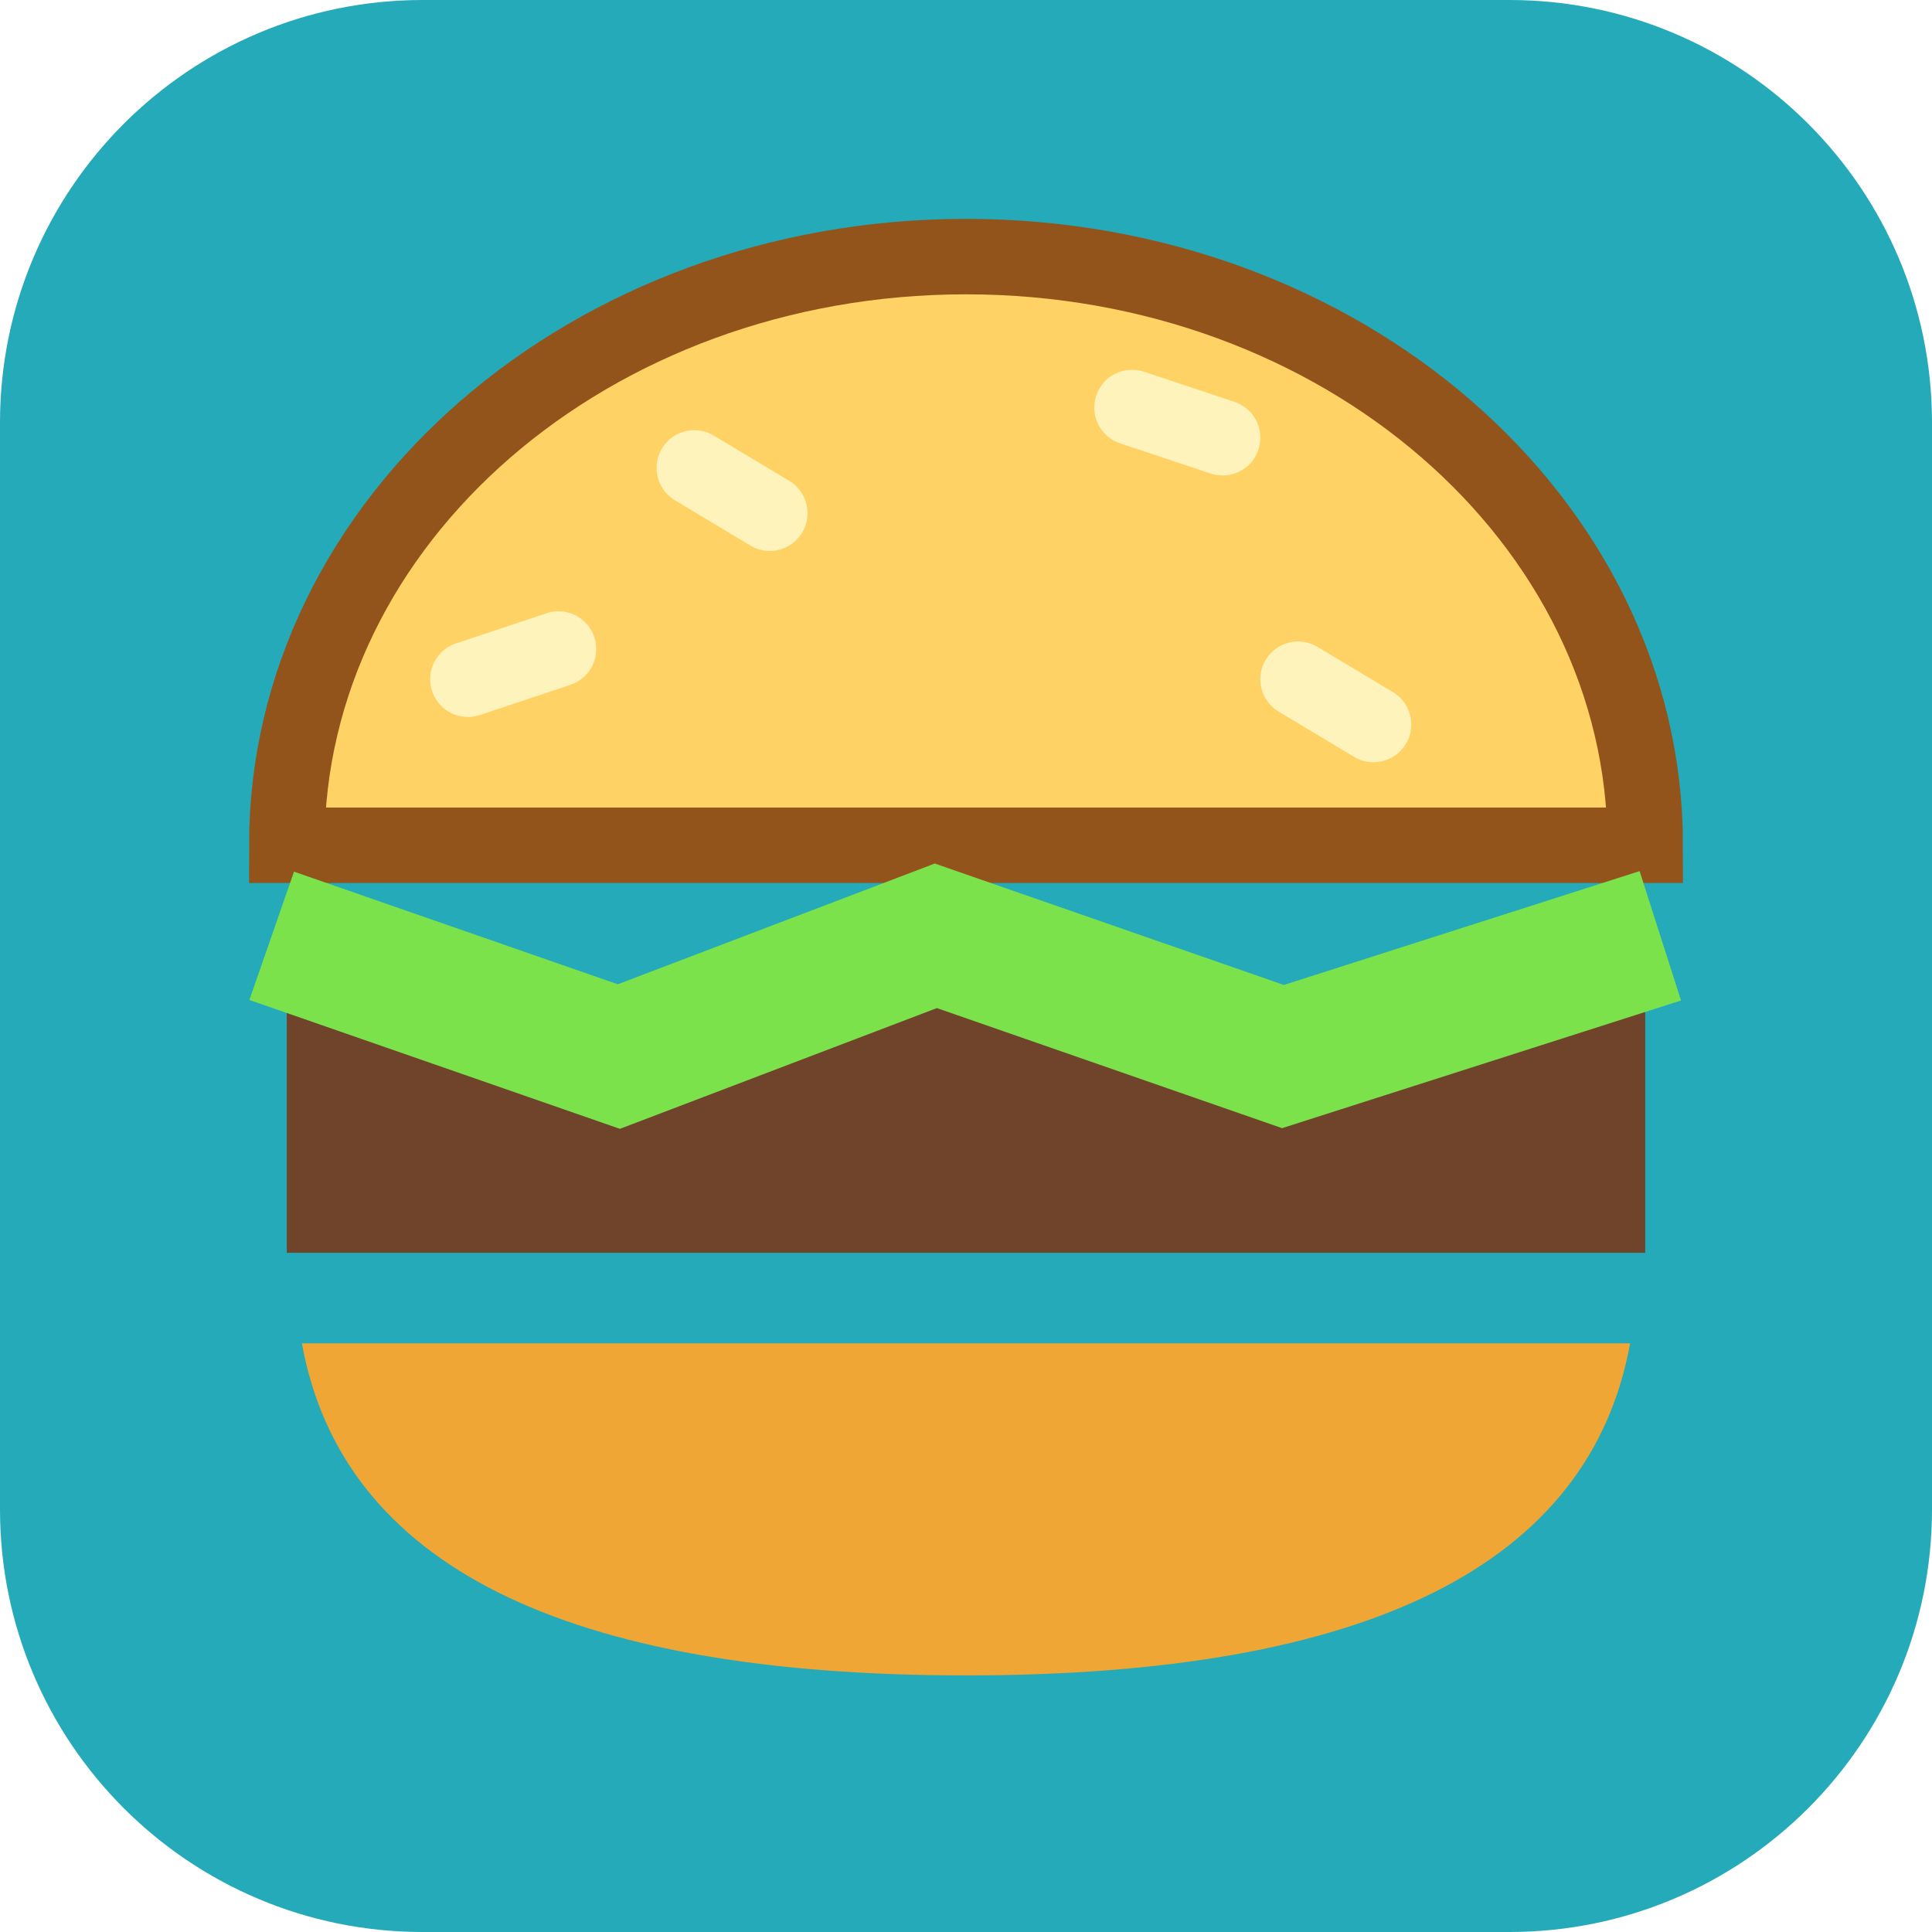
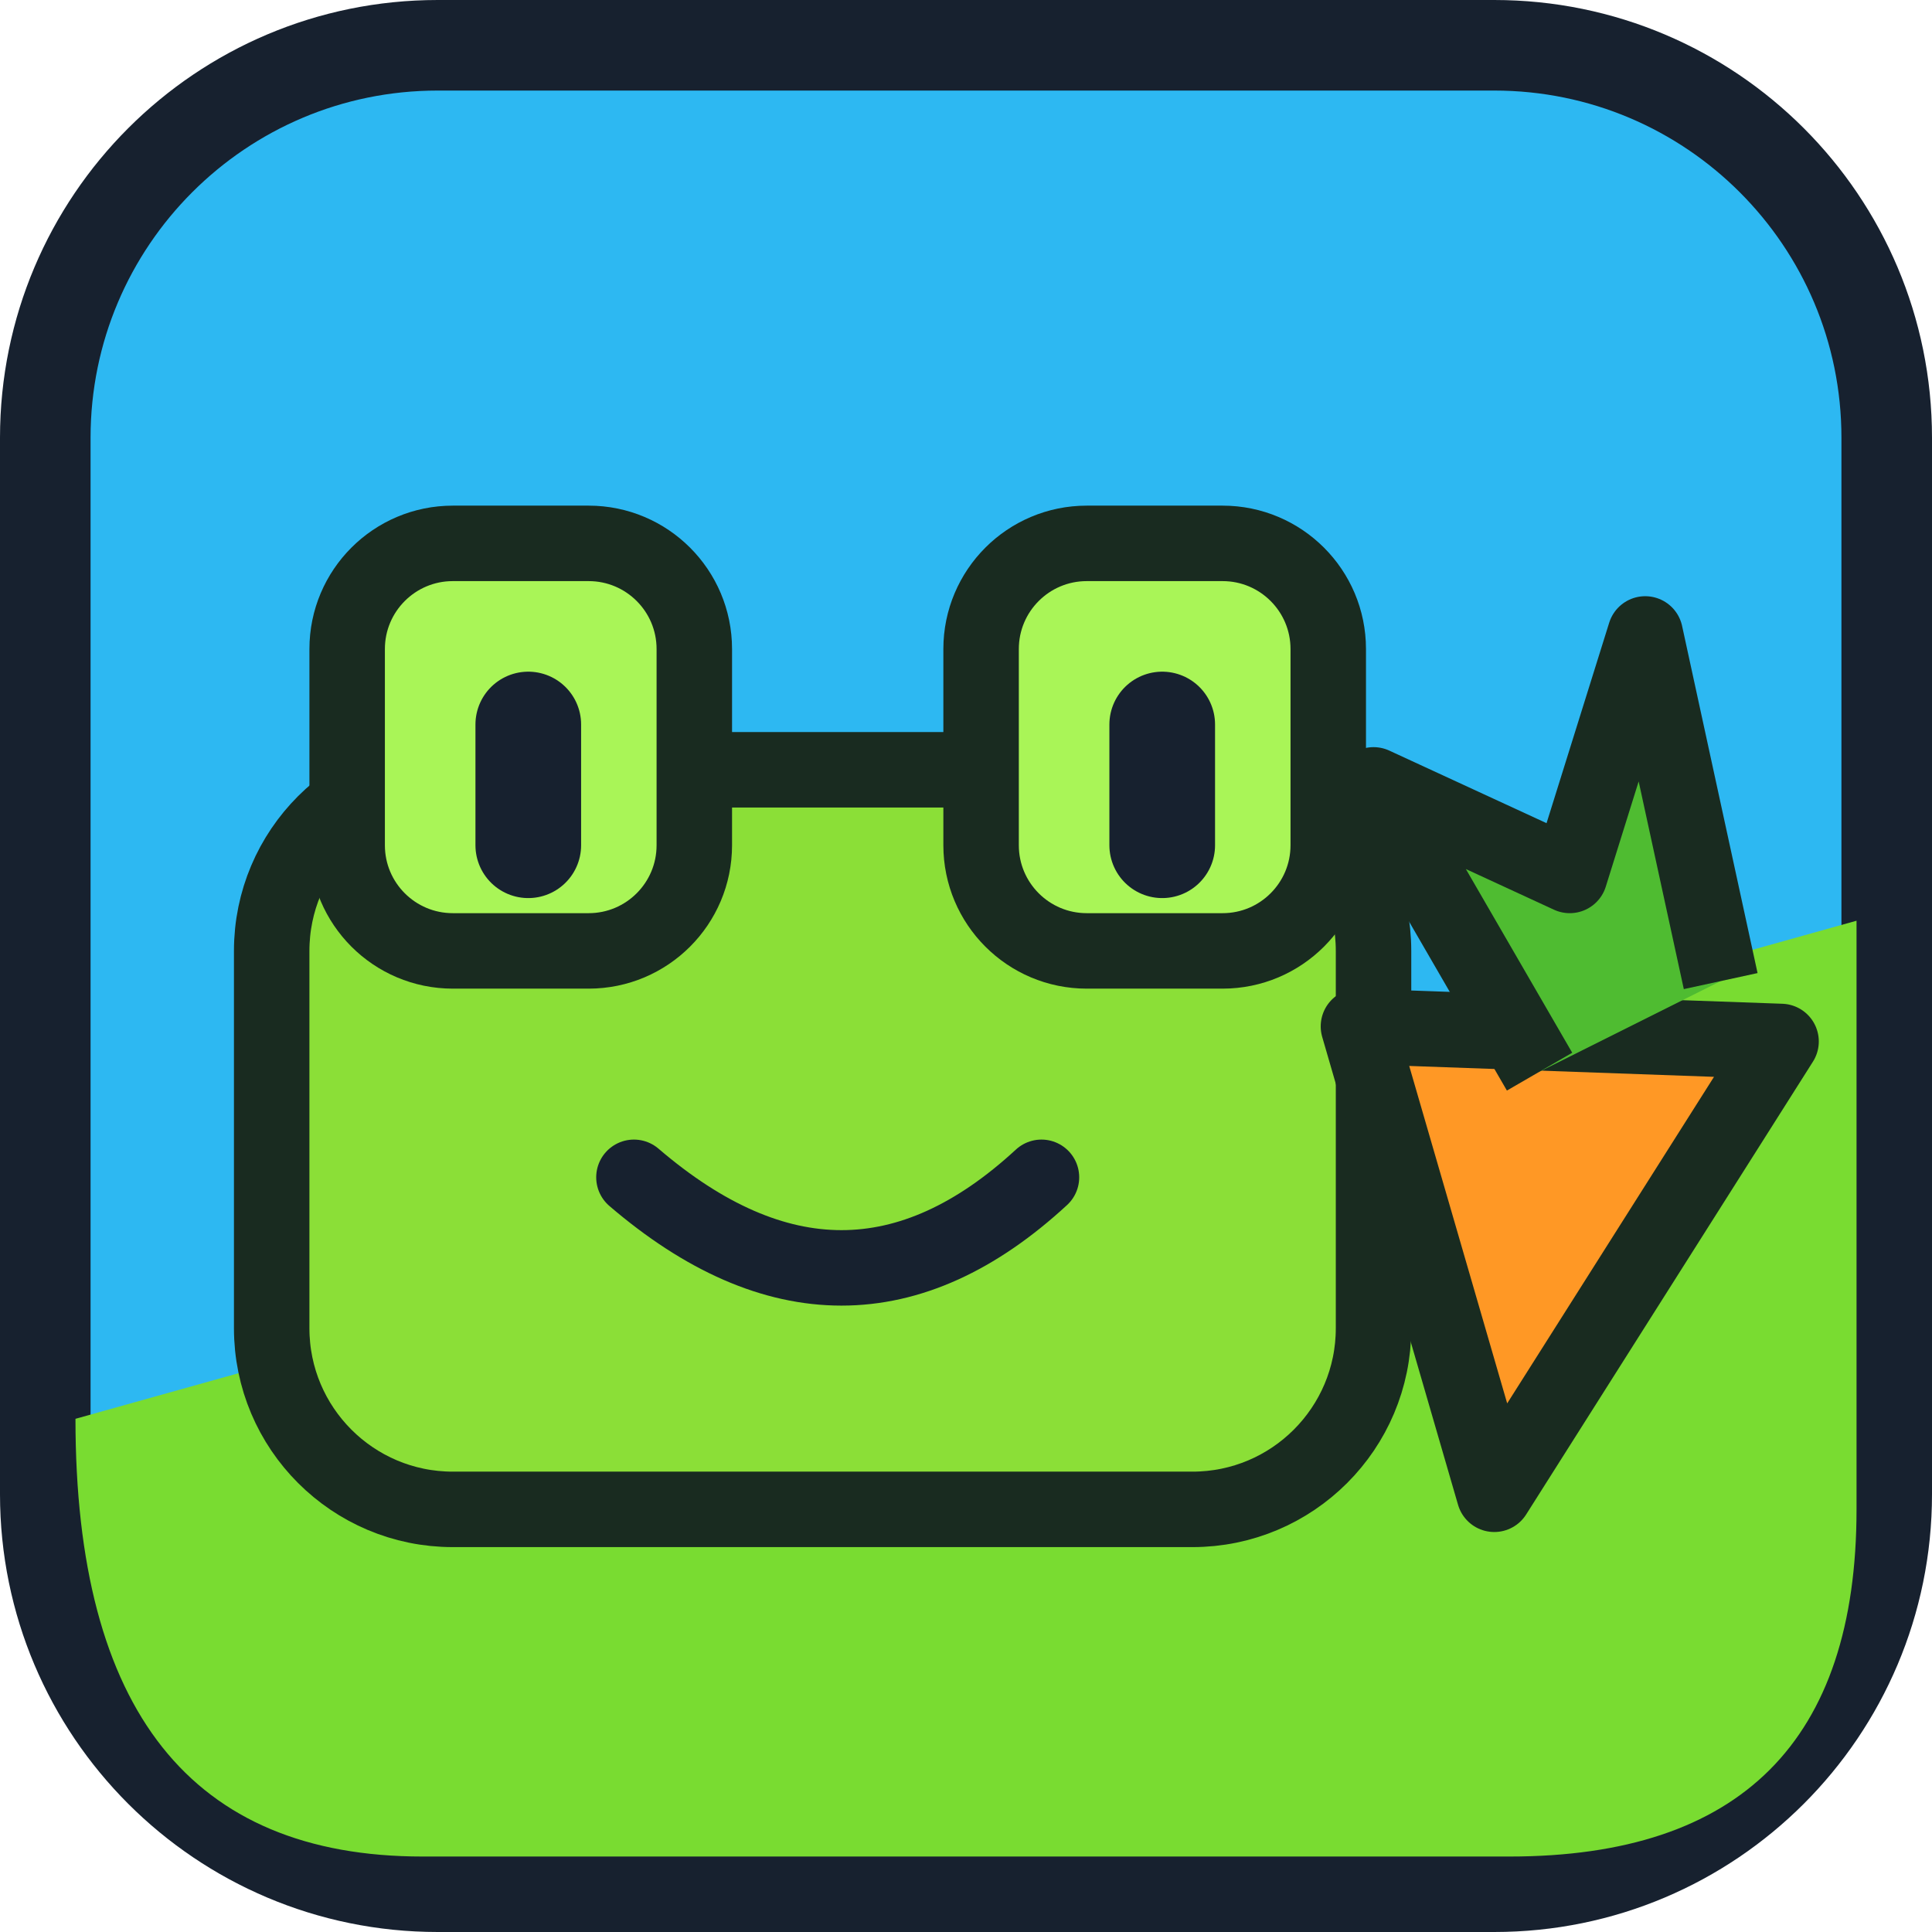
<svg xmlns="http://www.w3.org/2000/svg" viewBox="0 0 128 128">
-   <rect width="128" height="128" rx="28" fill="#24aab8" />
-   <path d="M19 56a45 39 0 0 1 90 0Z" fill="#ffd266" stroke="#93541c" stroke-width="5" />
-   <path d="M19 66h90v17H19z" fill="#70432b" />
-   <path d="m18 62 23 8 21-8 23 8 25-8" fill="none" stroke="#7ce24c" stroke-width="9" />
-   <path d="M20 89h88q-4 22-44 22T20 89" fill="#efa635" />
-   <path d="m46 31 5 3m24-7 6 2m5 16 5 3m-60-3 6-2" stroke="#fff3bc" stroke-width="5" stroke-linecap="round" />
+   <rect x="3" y="3" width="122" height="122" rx="26" fill="#2db8f2" stroke="#17212f" stroke-width="6" />
+   <path d="M5 94 123 61v39q0 23-23 23H28Q5 123 5 94" fill="#79dc31" />
+   <g stroke="#192b20" stroke-width="5" stroke-linejoin="round">
+     <rect x="18" y="51" width="73" height="49" rx="12" fill="#8bdf37" />
+     <rect x="23" y="36" width="23" height="27" rx="7" fill="#a9f557" />
+     <rect x="65" y="36" width="23" height="27" rx="7" fill="#a9f557" />
+     <path d="m90 68 9 31 19-30z" fill="#ff9825" />
+     <path d="m102 71-11-19 13 6 5-16 5 23" fill="#4fbc31" />
+   </g>
+   <path d="M35 48v8m42-8v8" stroke="#17212f" stroke-width="7" stroke-linecap="round" />
+   <path d="M42 78q14 12 27 0" fill="none" stroke="#17212f" stroke-width="5" stroke-linecap="round" />
</svg>
